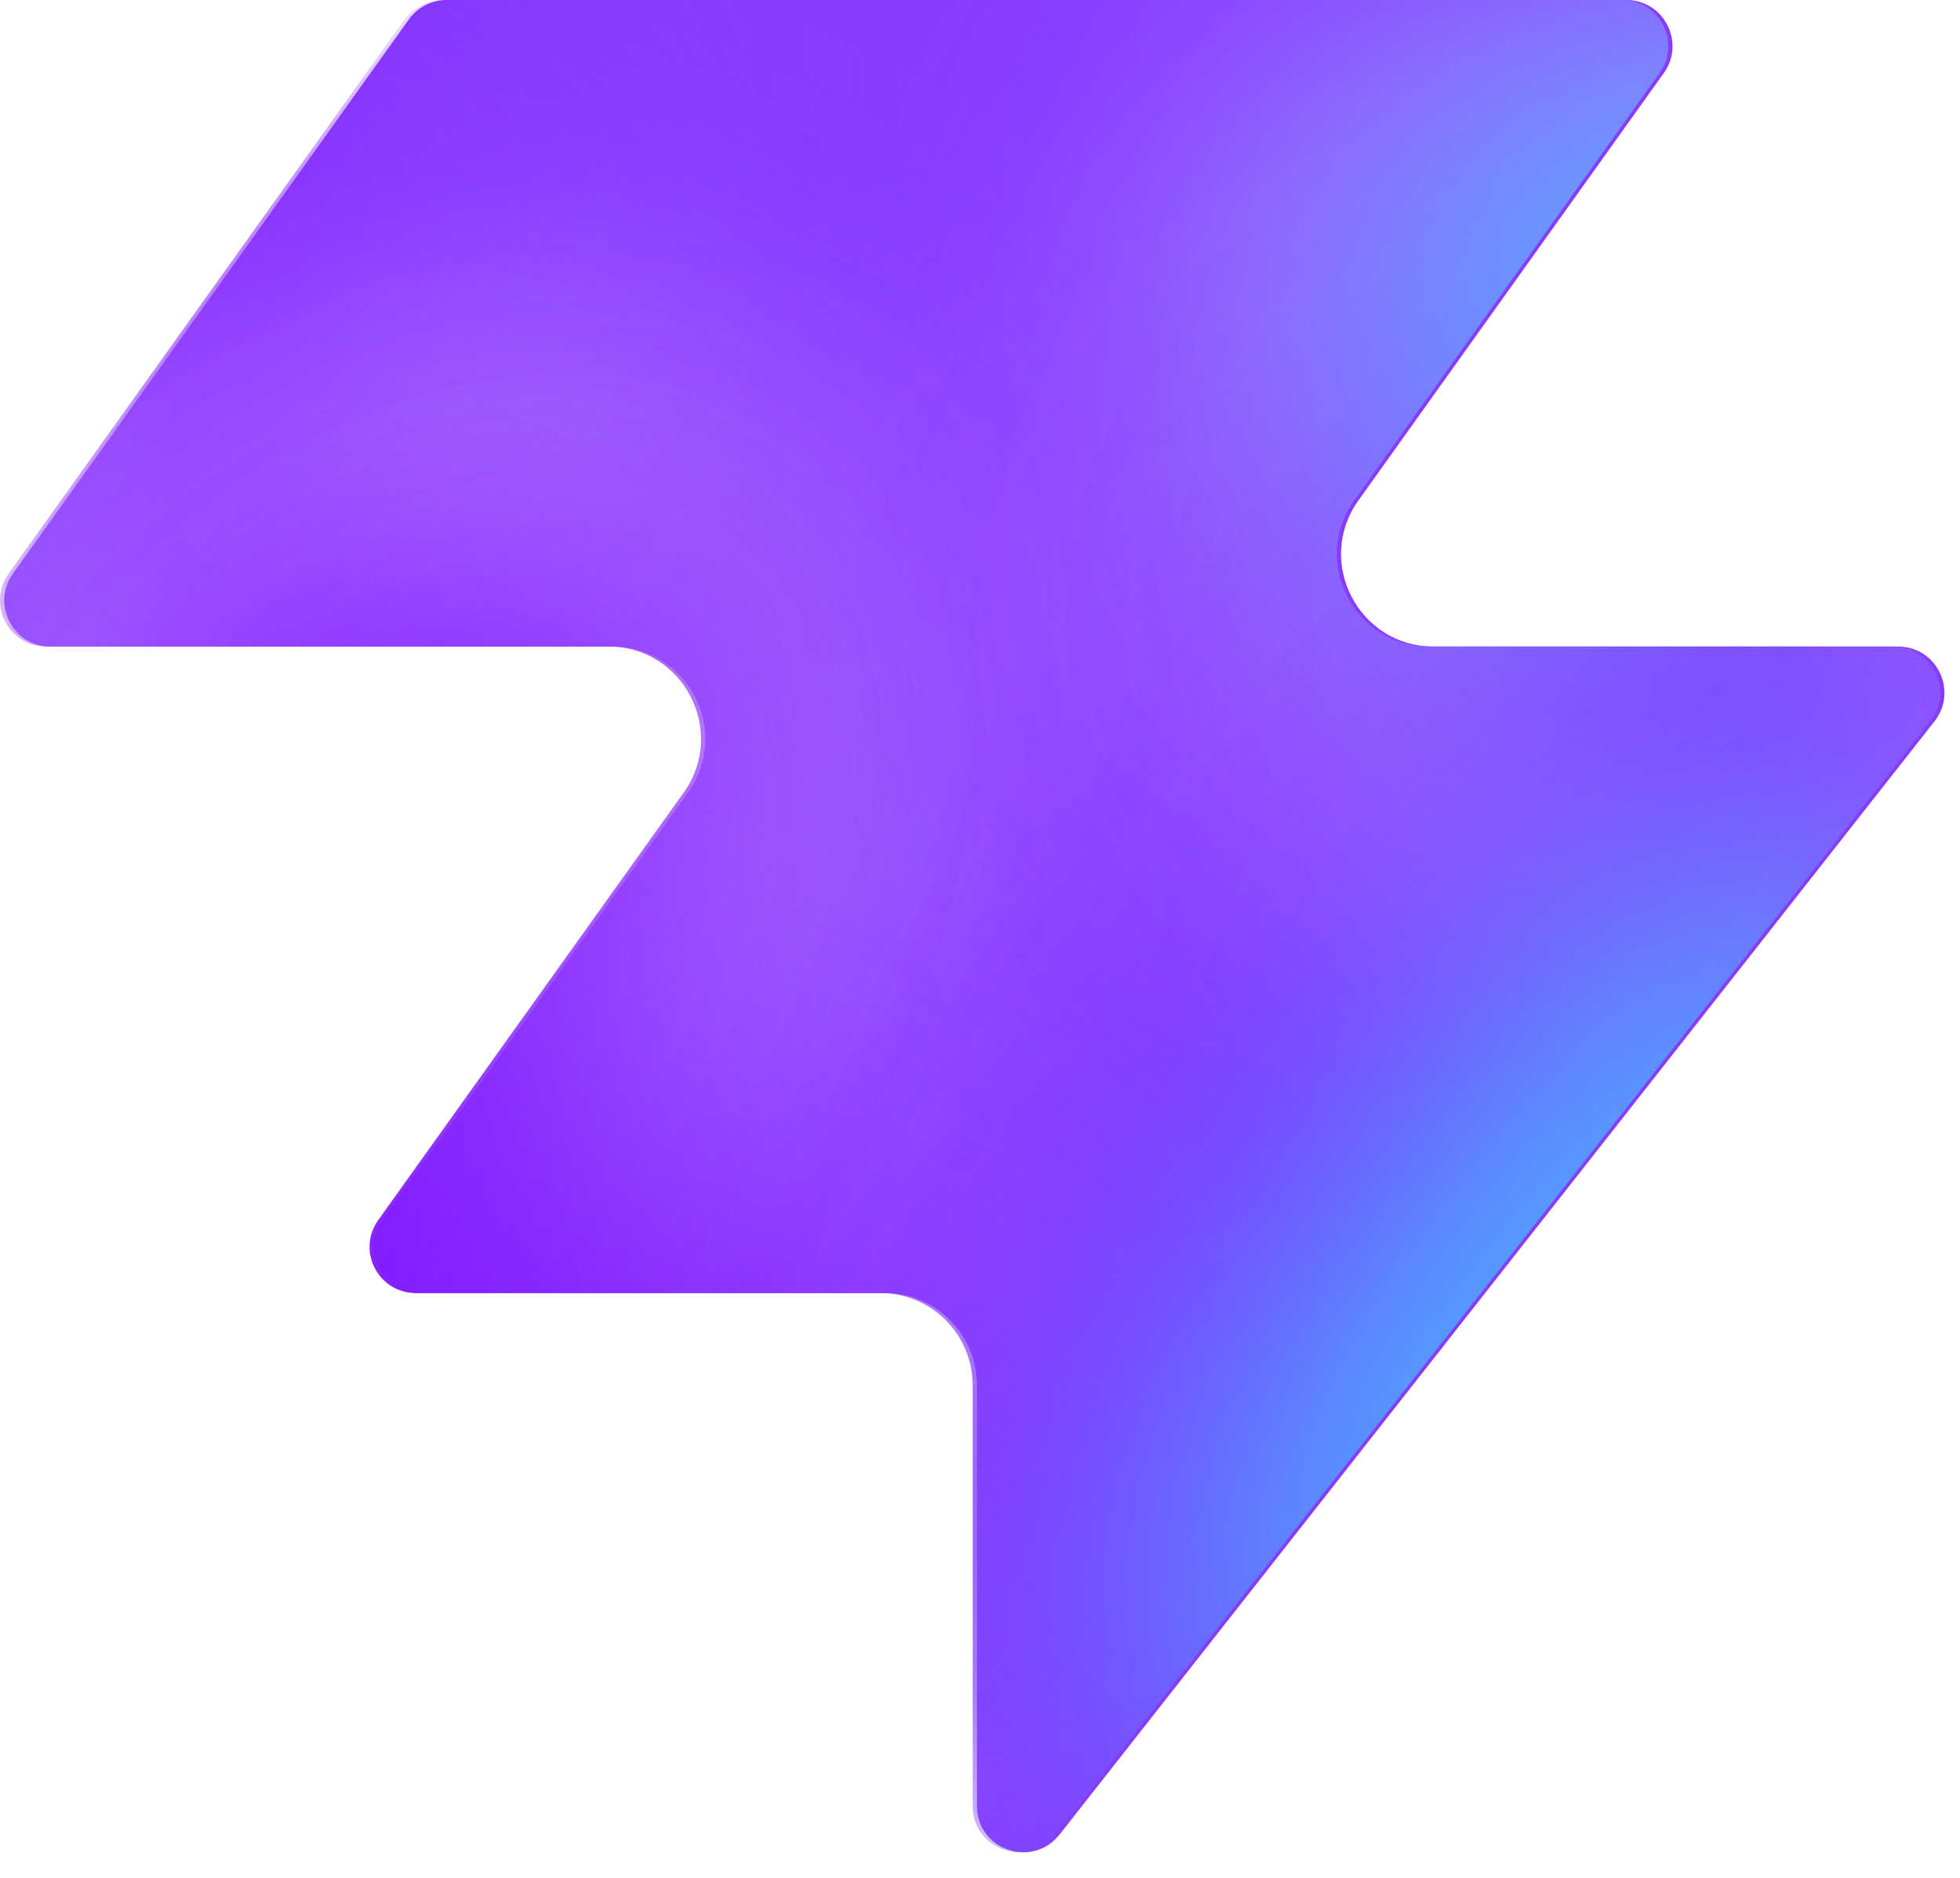
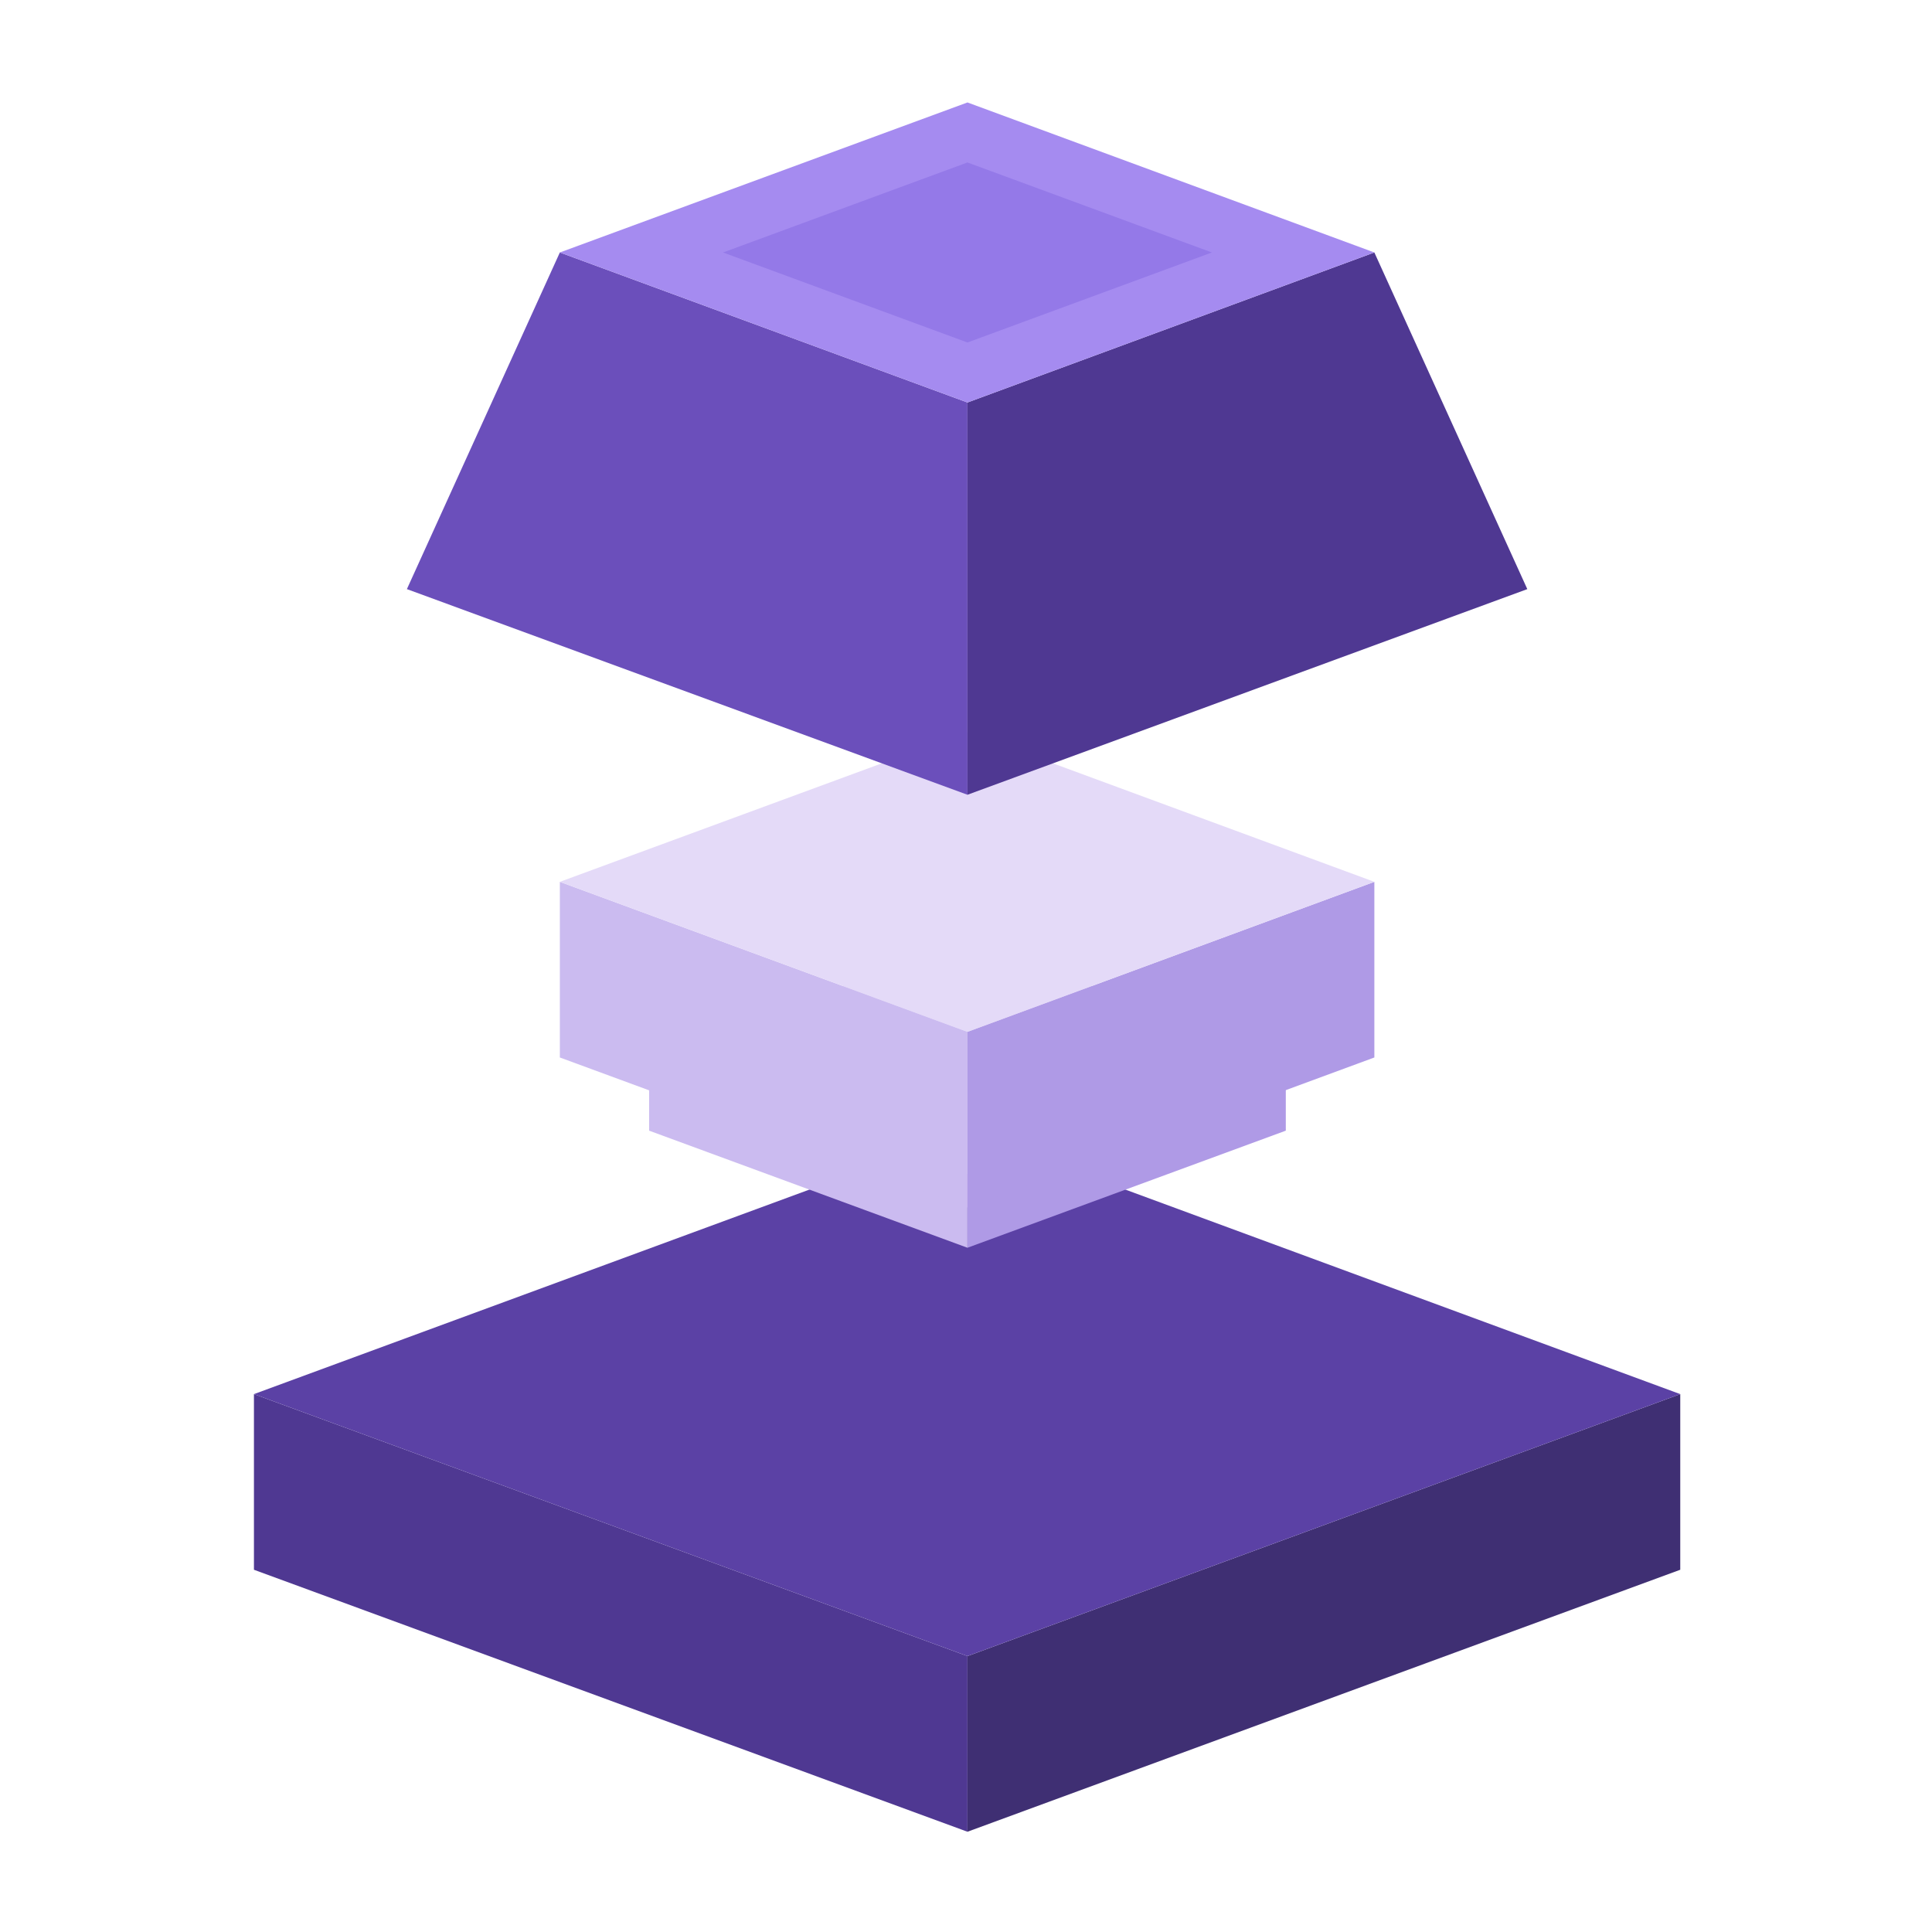
- <svg xmlns="http://www.w3.org/2000/svg" width="48" height="46" fill="none" viewBox="0 0 48 46">
-   <path fill="#863bff" d="M25.946 44.938c-.664.845-2.021.375-2.021-.698V33.937a2.26 2.26 0 0 0-2.262-2.262H10.287c-.92 0-1.456-1.04-.92-1.788l7.48-10.471c1.07-1.497 0-3.578-1.842-3.578H1.237c-.92 0-1.456-1.04-.92-1.788L10.013.474c.214-.297.556-.474.92-.474h28.894c.92 0 1.456 1.04.92 1.788l-7.48 10.471c-1.07 1.498 0 3.579 1.842 3.579h11.377c.943 0 1.473 1.088.89 1.83L25.947 44.94z" style="fill:#863bff;fill:color(display-p3 .525 .23 1);fill-opacity:1" />
-   <mask id="a" width="48" height="46" x="0" y="0" maskUnits="userSpaceOnUse" style="mask-type:alpha">
-     <path fill="#000" d="M25.842 44.938c-.664.844-2.021.375-2.021-.698V33.937a2.26 2.26 0 0 0-2.262-2.262H10.183c-.92 0-1.456-1.04-.92-1.788l7.48-10.471c1.07-1.498 0-3.579-1.842-3.579H1.133c-.92 0-1.456-1.04-.92-1.787L9.91.473c.214-.297.556-.474.92-.474h28.894c.92 0 1.456 1.04.92 1.788l-7.48 10.471c-1.07 1.498 0 3.578 1.842 3.578h11.377c.943 0 1.473 1.088.89 1.832L25.843 44.94z" style="fill:#000;fill-opacity:1" />
-   </mask>
-   <g mask="url(#a)">
-     <g filter="url(#b)">
-       <ellipse cx="5.508" cy="14.704" fill="#ede6ff" rx="5.508" ry="14.704" style="fill:#ede6ff;fill:color(display-p3 .927 .903 1);fill-opacity:1" transform="matrix(.00324 1 1 -.00324 -4.47 31.516)" />
-     </g>
-     <g filter="url(#c)">
-       <ellipse cx="10.399" cy="29.851" fill="#ede6ff" rx="10.399" ry="29.851" style="fill:#ede6ff;fill:color(display-p3 .927 .903 1);fill-opacity:1" transform="matrix(.00324 1 1 -.00324 -39.328 7.883)" />
-     </g>
-     <g filter="url(#d)">
-       <ellipse cx="5.508" cy="30.487" fill="#7e14ff" rx="5.508" ry="30.487" style="fill:#7e14ff;fill:color(display-p3 .492 .077 1);fill-opacity:1" transform="rotate(89.814 -25.913 -14.639)scale(1 -1)" />
-     </g>
-     <g filter="url(#e)">
-       <ellipse cx="5.508" cy="30.599" fill="#7e14ff" rx="5.508" ry="30.599" style="fill:#7e14ff;fill:color(display-p3 .492 .077 1);fill-opacity:1" transform="rotate(89.814 -32.644 -3.334)scale(1 -1)" />
-     </g>
-     <g filter="url(#f)">
-       <ellipse cx="5.508" cy="30.599" fill="#7e14ff" rx="5.508" ry="30.599" style="fill:#7e14ff;fill:color(display-p3 .492 .077 1);fill-opacity:1" transform="matrix(.00324 1 1 -.00324 -34.34 30.47)" />
-     </g>
-     <g filter="url(#g)">
-       <ellipse cx="14.072" cy="22.078" fill="#ede6ff" rx="14.072" ry="22.078" style="fill:#ede6ff;fill:color(display-p3 .927 .903 1);fill-opacity:1" transform="rotate(93.35 24.506 48.493)scale(-1 1)" />
-     </g>
-     <g filter="url(#h)">
-       <ellipse cx="3.47" cy="21.501" fill="#7e14ff" rx="3.47" ry="21.501" style="fill:#7e14ff;fill:color(display-p3 .492 .077 1);fill-opacity:1" transform="rotate(89.009 28.708 47.59)scale(-1 1)" />
-     </g>
-     <g filter="url(#i)">
-       <ellipse cx="3.47" cy="21.501" fill="#7e14ff" rx="3.47" ry="21.501" style="fill:#7e14ff;fill:color(display-p3 .492 .077 1);fill-opacity:1" transform="rotate(89.009 28.708 47.59)scale(-1 1)" />
-     </g>
-     <g filter="url(#j)">
-       <ellipse cx=".387" cy="8.972" fill="#7e14ff" rx="4.407" ry="29.108" style="fill:#7e14ff;fill:color(display-p3 .492 .077 1);fill-opacity:1" transform="rotate(39.51 .387 8.972)" />
-     </g>
-     <g filter="url(#k)">
-       <ellipse cx="47.523" cy="-6.092" fill="#7e14ff" rx="4.407" ry="29.108" style="fill:#7e14ff;fill:color(display-p3 .492 .077 1);fill-opacity:1" transform="rotate(37.892 47.523 -6.092)" />
-     </g>
-     <g filter="url(#l)">
-       <ellipse cx="41.412" cy="6.333" fill="#47bfff" rx="5.971" ry="9.665" style="fill:#47bfff;fill:color(display-p3 .28 .748 1);fill-opacity:1" transform="rotate(37.892 41.412 6.333)" />
-     </g>
-     <g filter="url(#m)">
-       <ellipse cx="-1.879" cy="38.332" fill="#7e14ff" rx="4.407" ry="29.108" style="fill:#7e14ff;fill:color(display-p3 .492 .077 1);fill-opacity:1" transform="rotate(37.892 -1.88 38.332)" />
-     </g>
-     <g filter="url(#n)">
-       <ellipse cx="-1.879" cy="38.332" fill="#7e14ff" rx="4.407" ry="29.108" style="fill:#7e14ff;fill:color(display-p3 .492 .077 1);fill-opacity:1" transform="rotate(37.892 -1.88 38.332)" />
-     </g>
-     <g filter="url(#o)">
-       <ellipse cx="35.651" cy="29.907" fill="#7e14ff" rx="4.407" ry="29.108" style="fill:#7e14ff;fill:color(display-p3 .492 .077 1);fill-opacity:1" transform="rotate(37.892 35.651 29.907)" />
-     </g>
-     <g filter="url(#p)">
-       <ellipse cx="38.418" cy="32.4" fill="#47bfff" rx="5.971" ry="15.297" style="fill:#47bfff;fill:color(display-p3 .28 .748 1);fill-opacity:1" transform="rotate(37.892 38.418 32.4)" />
-     </g>
-   </g>
-   <defs>
-     <filter id="b" width="60.045" height="41.654" x="-19.77" y="16.149" color-interpolation-filters="sRGB" filterUnits="userSpaceOnUse">
-       <feFlood flood-opacity="0" result="BackgroundImageFix" />
-       <feBlend in="SourceGraphic" in2="BackgroundImageFix" result="shape" />
-       <feGaussianBlur result="effect1_foregroundBlur_2002_17158" stdDeviation="7.659" />
-     </filter>
-     <filter id="c" width="90.34" height="51.437" x="-54.613" y="-7.533" color-interpolation-filters="sRGB" filterUnits="userSpaceOnUse">
-       <feFlood flood-opacity="0" result="BackgroundImageFix" />
-       <feBlend in="SourceGraphic" in2="BackgroundImageFix" result="shape" />
-       <feGaussianBlur result="effect1_foregroundBlur_2002_17158" stdDeviation="7.659" />
-     </filter>
-     <filter id="d" width="79.355" height="29.4" x="-49.64" y="2.03" color-interpolation-filters="sRGB" filterUnits="userSpaceOnUse">
-       <feFlood flood-opacity="0" result="BackgroundImageFix" />
-       <feBlend in="SourceGraphic" in2="BackgroundImageFix" result="shape" />
-       <feGaussianBlur result="effect1_foregroundBlur_2002_17158" stdDeviation="4.596" />
-     </filter>
-     <filter id="e" width="79.579" height="29.4" x="-45.045" y="20.029" color-interpolation-filters="sRGB" filterUnits="userSpaceOnUse">
-       <feFlood flood-opacity="0" result="BackgroundImageFix" />
-       <feBlend in="SourceGraphic" in2="BackgroundImageFix" result="shape" />
-       <feGaussianBlur result="effect1_foregroundBlur_2002_17158" stdDeviation="4.596" />
-     </filter>
-     <filter id="f" width="79.579" height="29.4" x="-43.513" y="21.178" color-interpolation-filters="sRGB" filterUnits="userSpaceOnUse">
-       <feFlood flood-opacity="0" result="BackgroundImageFix" />
-       <feBlend in="SourceGraphic" in2="BackgroundImageFix" result="shape" />
-       <feGaussianBlur result="effect1_foregroundBlur_2002_17158" stdDeviation="4.596" />
-     </filter>
-     <filter id="g" width="74.749" height="58.852" x="15.756" y="-17.901" color-interpolation-filters="sRGB" filterUnits="userSpaceOnUse">
-       <feFlood flood-opacity="0" result="BackgroundImageFix" />
-       <feBlend in="SourceGraphic" in2="BackgroundImageFix" result="shape" />
-       <feGaussianBlur result="effect1_foregroundBlur_2002_17158" stdDeviation="7.659" />
-     </filter>
-     <filter id="h" width="61.377" height="25.362" x="23.548" y="2.284" color-interpolation-filters="sRGB" filterUnits="userSpaceOnUse">
-       <feFlood flood-opacity="0" result="BackgroundImageFix" />
-       <feBlend in="SourceGraphic" in2="BackgroundImageFix" result="shape" />
-       <feGaussianBlur result="effect1_foregroundBlur_2002_17158" stdDeviation="4.596" />
-     </filter>
-     <filter id="i" width="61.377" height="25.362" x="23.548" y="2.284" color-interpolation-filters="sRGB" filterUnits="userSpaceOnUse">
-       <feFlood flood-opacity="0" result="BackgroundImageFix" />
-       <feBlend in="SourceGraphic" in2="BackgroundImageFix" result="shape" />
-       <feGaussianBlur result="effect1_foregroundBlur_2002_17158" stdDeviation="4.596" />
-     </filter>
-     <filter id="j" width="56.045" height="63.649" x="-27.636" y="-22.853" color-interpolation-filters="sRGB" filterUnits="userSpaceOnUse">
-       <feFlood flood-opacity="0" result="BackgroundImageFix" />
-       <feBlend in="SourceGraphic" in2="BackgroundImageFix" result="shape" />
-       <feGaussianBlur result="effect1_foregroundBlur_2002_17158" stdDeviation="4.596" />
-     </filter>
-     <filter id="k" width="54.814" height="64.646" x="20.116" y="-38.415" color-interpolation-filters="sRGB" filterUnits="userSpaceOnUse">
-       <feFlood flood-opacity="0" result="BackgroundImageFix" />
-       <feBlend in="SourceGraphic" in2="BackgroundImageFix" result="shape" />
-       <feGaussianBlur result="effect1_foregroundBlur_2002_17158" stdDeviation="4.596" />
-     </filter>
-     <filter id="l" width="33.541" height="35.313" x="24.641" y="-11.323" color-interpolation-filters="sRGB" filterUnits="userSpaceOnUse">
-       <feFlood flood-opacity="0" result="BackgroundImageFix" />
-       <feBlend in="SourceGraphic" in2="BackgroundImageFix" result="shape" />
-       <feGaussianBlur result="effect1_foregroundBlur_2002_17158" stdDeviation="4.596" />
-     </filter>
-     <filter id="m" width="54.814" height="64.646" x="-29.286" y="6.009" color-interpolation-filters="sRGB" filterUnits="userSpaceOnUse">
-       <feFlood flood-opacity="0" result="BackgroundImageFix" />
-       <feBlend in="SourceGraphic" in2="BackgroundImageFix" result="shape" />
-       <feGaussianBlur result="effect1_foregroundBlur_2002_17158" stdDeviation="4.596" />
-     </filter>
-     <filter id="n" width="54.814" height="64.646" x="-29.286" y="6.009" color-interpolation-filters="sRGB" filterUnits="userSpaceOnUse">
-       <feFlood flood-opacity="0" result="BackgroundImageFix" />
-       <feBlend in="SourceGraphic" in2="BackgroundImageFix" result="shape" />
-       <feGaussianBlur result="effect1_foregroundBlur_2002_17158" stdDeviation="4.596" />
-     </filter>
-     <filter id="o" width="54.814" height="64.646" x="8.244" y="-2.416" color-interpolation-filters="sRGB" filterUnits="userSpaceOnUse">
-       <feFlood flood-opacity="0" result="BackgroundImageFix" />
-       <feBlend in="SourceGraphic" in2="BackgroundImageFix" result="shape" />
-       <feGaussianBlur result="effect1_foregroundBlur_2002_17158" stdDeviation="4.596" />
-     </filter>
-     <filter id="p" width="39.409" height="43.623" x="18.713" y="10.588" color-interpolation-filters="sRGB" filterUnits="userSpaceOnUse">
-       <feFlood flood-opacity="0" result="BackgroundImageFix" />
-       <feBlend in="SourceGraphic" in2="BackgroundImageFix" result="shape" />
-       <feGaussianBlur result="effect1_foregroundBlur_2002_17158" stdDeviation="4.596" />
-     </filter>
-   </defs>
+ <svg xmlns="http://www.w3.org/2000/svg" viewBox="0 0 264 264">
+   <polygon points="34.7,214.5 132.2,250.3 132.2,226.3 34.7,190.5" fill="#4F3892" />
+   <polygon points="132.2,250.3 229.6,214.5 229.6,190.5 132.2,226.3" fill="#3F2F73" />
+   <polygon points="132.2,154.6 229.6,190.5 132.2,226.3 34.7,190.5" fill="#5B41A5" />
+   <polygon points="88.7,154.5 132.2,170.5 132.2,160.5 88.7,144.5" fill="#CBBBF0" />
+   <polygon points="132.2,170.5 175.7,154.5 175.7,144.5 132.2,160.5" fill="#AF9AE6" />
+   <polygon points="132.2,128.5 175.7,144.5 132.2,160.5 88.7,144.5" fill="#E4DAF8" />
+   <polygon points="76.5,144.5 132.2,165 132.2,141 76.5,120.5" fill="#CBBBF0" />
+   <polygon points="132.2,165 187.8,144.5 187.8,120.5 132.2,141" fill="#AF9AE6" />
+   <polygon points="132.2,100 187.8,120.5 132.2,141 76.5,120.5" fill="#E4DAF8" />
+   <polygon points="55.6,80.5 132.2,108.6 132.2,55 76.5,34.5" fill="#6B4FBB" />
+   <polygon points="132.2,108.6 208.7,80.5 187.8,34.5 132.2,55" fill="#4F3892" />
+   <polygon points="132.2,14 187.8,34.5 132.2,55 76.5,34.5" fill="#A58BF0" />
+   <polygon points="132.2,22.2 165.6,34.5 132.2,46.8 98.8,34.5" fill="#9479E8" />
</svg>
